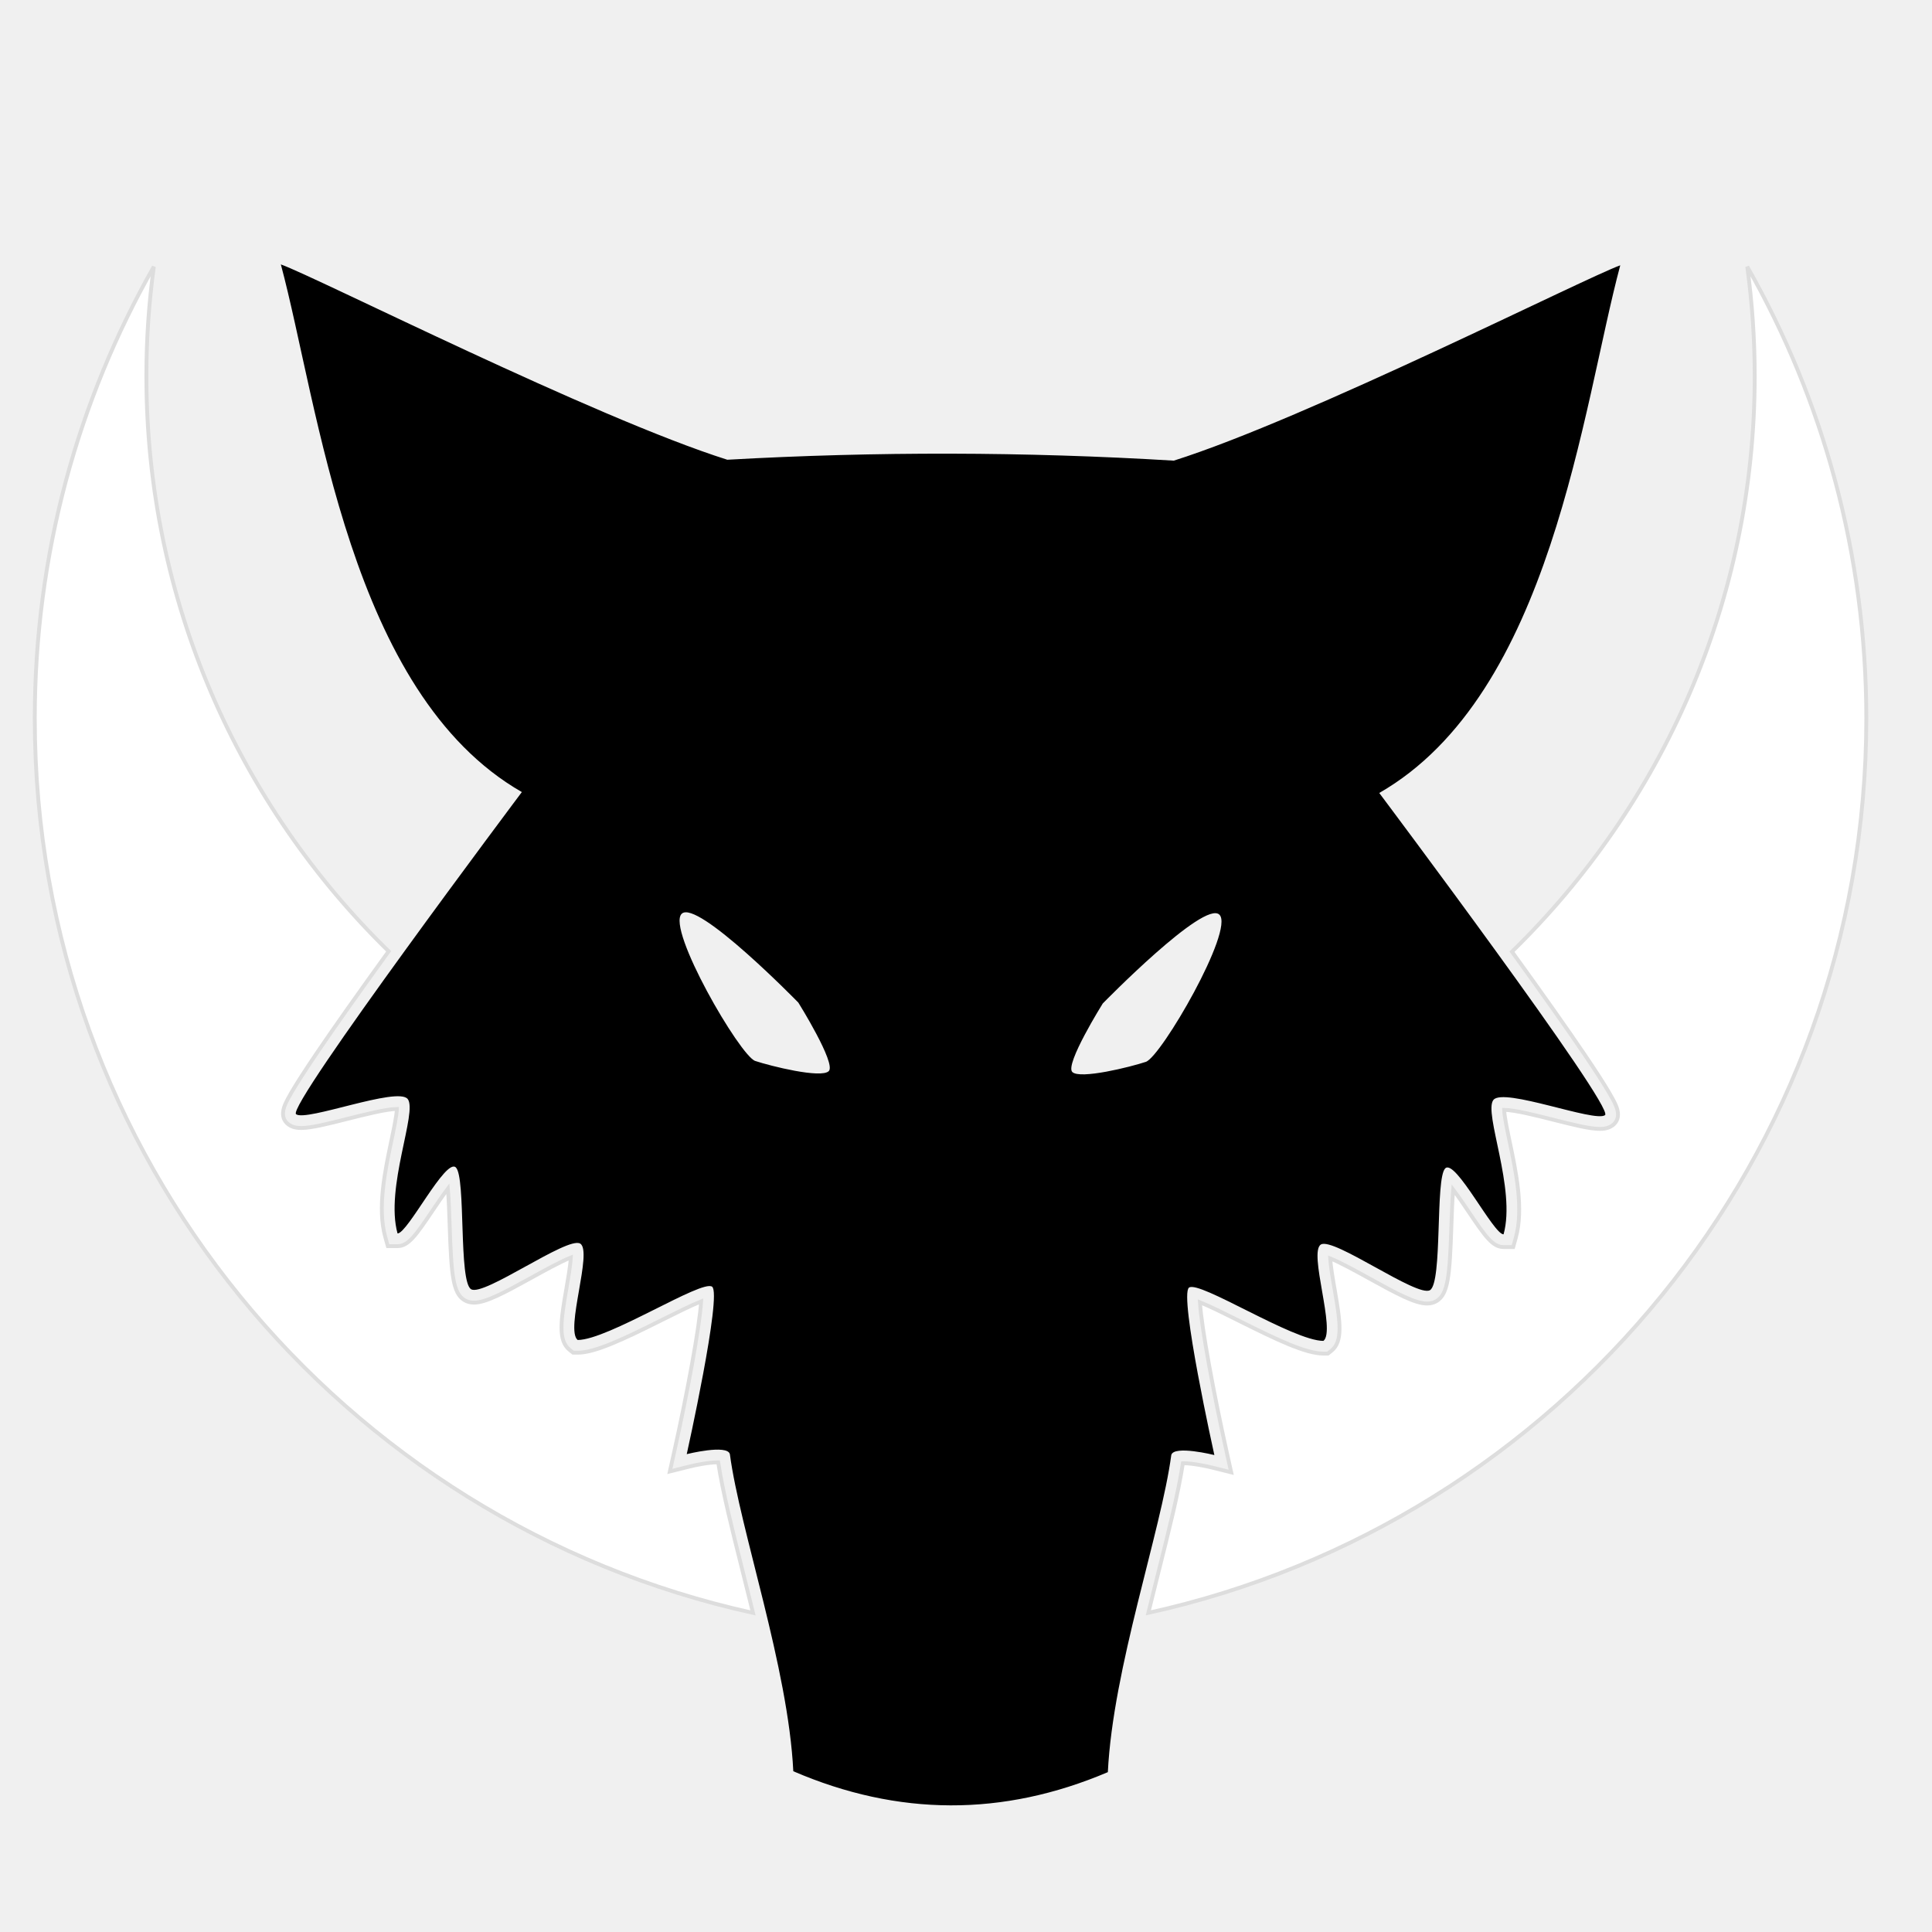
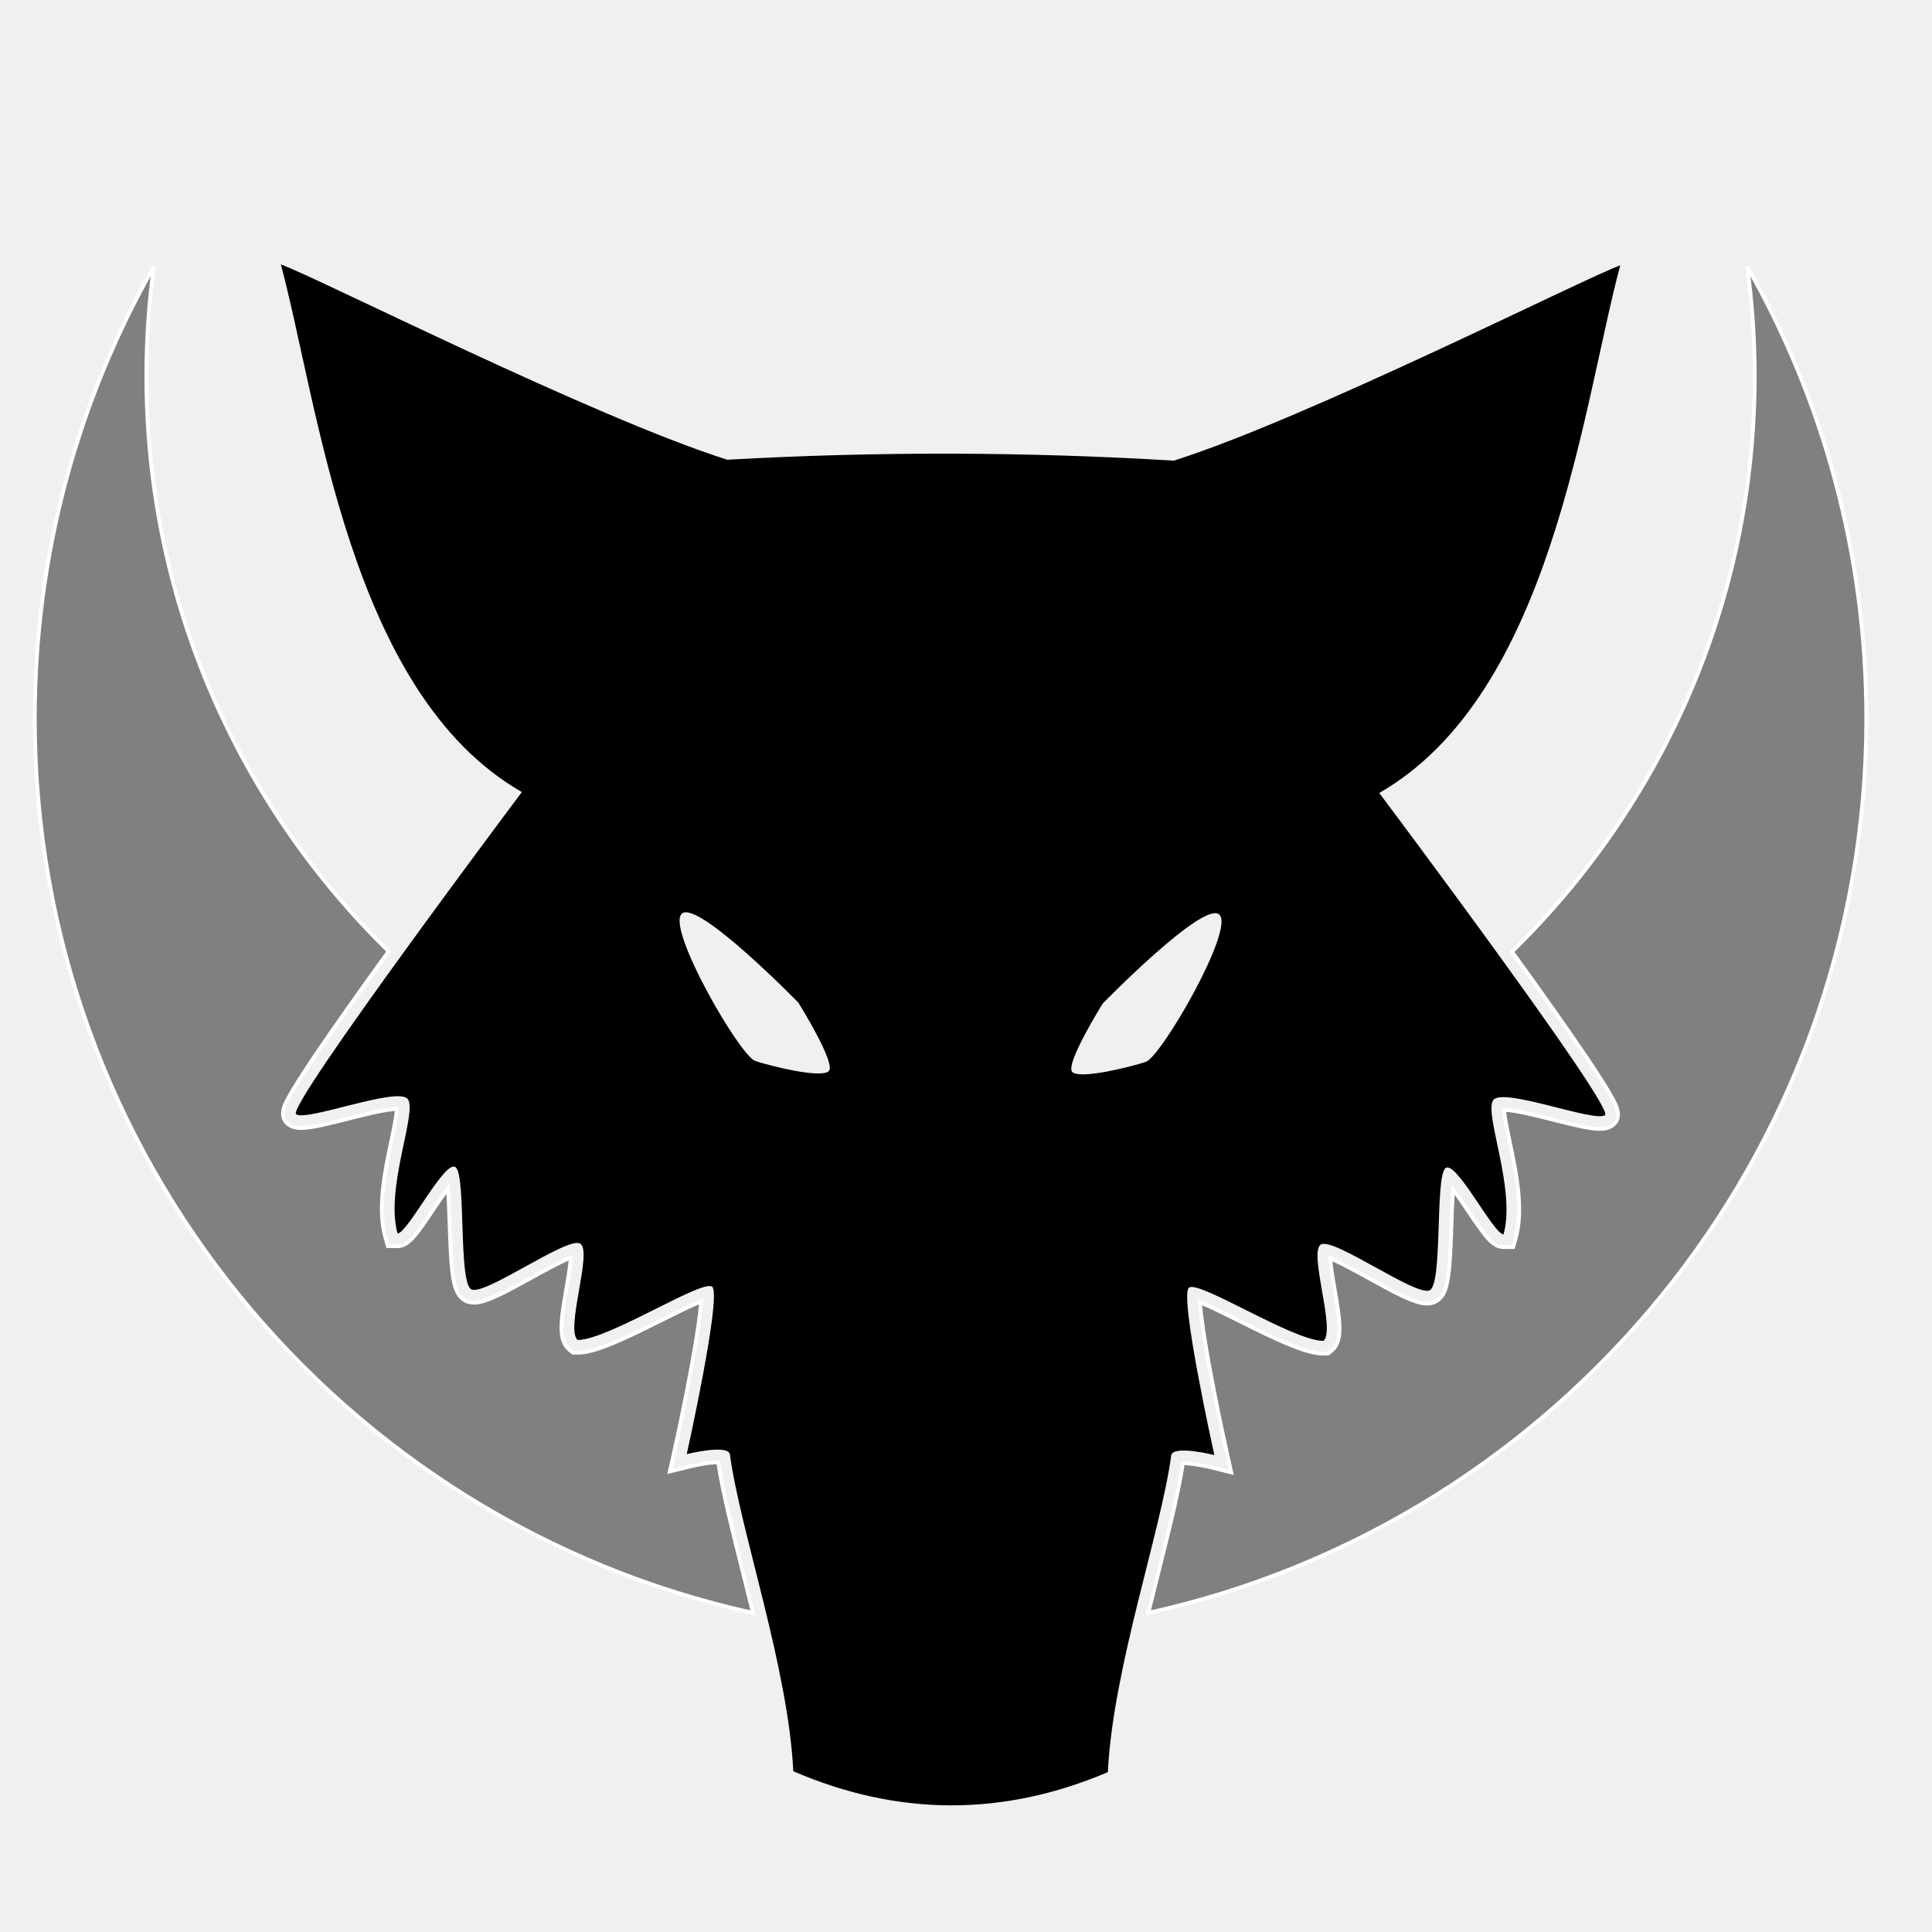
<svg xmlns="http://www.w3.org/2000/svg" version="1.1" id="Layer_4_copy" x="0px" y="0px" viewBox="0 0 1000 1000" style="enable-background:new 0 0 1000 1000;" xml:space="preserve">
  <defs id="defs10" />
  <g id="g10">
    <path d="M628.55,753.13c0,0-18.38-82.72-13.13-86.66c5.25-3.94,53.83,27.57,69.59,27.57c6.57-5.25-7.88-45.96-1.31-49.89   c6.57-3.94,49.89,27.57,56.46,23.63c6.57-3.94,2.63-57.77,7.88-63.02s24.95,34.14,30.2,34.14c6.57-23.63-10.5-63.02-5.25-69.59   c5.25-6.57,52.52,11.82,57.77,7.88c5.25-3.94-116.86-166.75-116.86-166.75c89.29-51.21,105.04-199.58,124.74-273.11   c-18.38,6.57-162.19,79.33-231.09,101.1c-77.03-4.65-154.06-4.81-231.09-0.47c-68.9-21.77-212.71-94.54-231.09-101.1   c19.7,73.53,35.45,221.9,124.74,273.11c0,0-122.11,162.81-116.86,166.75c5.25,3.94,52.52-14.44,57.77-7.88   c5.25,6.57-11.82,45.96-5.25,69.59c5.25,0,24.95-39.39,30.2-34.14c5.25,5.25,1.31,59.09,7.88,63.02   c6.57,3.94,49.89-27.57,56.46-23.63c6.57,3.94-7.88,44.64-1.31,49.89c15.76,0,64.34-31.51,69.59-27.57   c5.25,3.94-13.13,86.66-13.13,86.66s21.01-5.25,22.32,0c5.25,39.39,30.2,110.29,32.83,164.13c54.27,23.39,108.54,23.55,162.81,0.47   c2.63-53.83,27.57-124.74,32.83-164.13C607.55,747.88,628.55,753.13,628.55,753.13z M428.98,554.4c-3.94,3.94-30.2-2.63-38.08-5.25   c-7.88-2.63-45.96-68.28-38.08-76.16s60.4,45.96,60.4,45.96S432.91,550.46,428.98,554.4z M593.1,549.61   c-7.88,2.63-34.14,9.19-38.08,5.25c-3.94-3.94,15.76-35.45,15.76-35.45s52.52-53.83,60.4-45.96S600.98,546.98,593.1,549.61z" id="path2" />
-     <path fill="#FFFFFF" stroke="#DDDDDD" stroke-width="2" d="M904.38,138.03c2.52,18.51,3.85,37.4,3.85,56.6c0,116.81-48.14,222.36-125.64,297.96c15.97,22.08,28.6,39.96,37.56,53.2   c5.7,8.42,10,15.08,12.75,19.78c1.61,2.73,2.73,4.86,3.44,6.51c2.45,5.71,0.46,8.79-1.64,10.37c-2.24,1.68-4.86,1.87-6.63,1.87   c-5.28,0-13.88-2.17-23.84-4.69c-9.38-2.37-19.99-5.05-25.7-5.18c0.18,3.73,1.7,10.9,2.86,16.41c3.27,15.51,7.35,34.81,3.18,49.8   l-1.34,4.81h-4.99c-5.57,0-9.36-5.31-18.16-18.4c-2.08-3.09-5.2-7.73-7.93-11.35c-0.48,5.54-0.72,13.01-0.91,18.69   c-0.86,26-1.69,35.42-7.7,39.02c-1.41,0.85-3.06,1.28-4.91,1.28c-6.08,0-15.32-4.93-29.88-12.98c-5.93-3.28-15-8.29-20.23-10.38   c0.24,4.31,1.45,11.26,2.26,15.88c2.99,17.17,4.38,27.12-1.66,31.95l-1.8,1.44h-2.3c-9.09,0-23.84-7.03-43.69-16.97   c-6.61-3.31-15-7.51-20.25-9.61c0.8,13.17,7.13,47.26,13.89,77.68l2.3,10.36l-10.3-2.57c-2.39-0.59-9.62-2.14-14.36-2.14   c-0.12,0-0.24,0-0.35,0c-2.37,15.47-7.31,35.1-12.51,55.81c-1.77,7.05-3.59,14.29-5.38,21.63C806.94,788,966,598.52,966,371.89   C966,286.84,943.6,207.04,904.38,138.03z" id="path4" />
-     <path fill="#FFFFFF" stroke="#DDDDDD" stroke-width="2" d="M371.74,756.9c-0.11,0-0.23,0-0.35,0c-4.74,0-11.97,1.54-14.36,2.14l-10.31,2.58l2.3-10.37   c6.76-30.41,13.09-64.5,13.89-77.67c-5.28,2.11-13.66,6.31-20.26,9.61c-19.85,9.93-34.6,16.97-43.69,16.97h-2.3l-1.8-1.44   c-6.05-4.84-4.65-14.79-1.66-31.95c0.8-4.62,2.01-11.56,2.25-15.88c-5.25,2.09-14.31,7.1-20.24,10.37   c-14.56,8.05-23.79,12.98-29.87,12.98c-1.85,0-3.5-0.43-4.91-1.28c-6.01-3.6-6.84-13.02-7.7-39.02   c-0.19-5.67-0.43-13.14-0.91-18.69c-2.73,3.62-5.85,8.26-7.93,11.35c-8.8,13.09-12.6,18.4-18.16,18.4h-4.99l-1.34-4.81   c-4.16-14.99-0.09-34.29,3.18-49.8c1.16-5.51,2.68-12.68,2.86-16.41c-5.72,0.13-16.33,2.81-25.71,5.18   c-9.96,2.51-18.55,4.69-23.83,4.69c-1.78,0-4.4-0.19-6.63-1.87c-2.11-1.58-4.1-4.66-1.65-10.37c0.71-1.64,1.83-3.77,3.44-6.51   c2.76-4.7,7.05-11.35,12.75-19.78c8.93-13.19,21.49-30.98,37.36-52.93C123.83,416.81,75.77,311.34,75.77,194.63   c0-19.2,1.33-38.09,3.85-56.6C40.4,207.04,18,286.84,18,371.89c0,226.68,159.12,416.19,371.75,462.94   c-1.83-7.51-3.69-14.92-5.5-22.12C379.05,792,374.11,772.36,371.74,756.9z" id="path8" />
+     <path fill="#808080" stroke="#FFFFFF" stroke-width="2" d="M904.38,138.03c2.52,18.51,3.85,37.4,3.85,56.6c0,116.81-48.14,222.36-125.64,297.96c15.97,22.08,28.6,39.96,37.56,53.2   c5.7,8.42,10,15.08,12.75,19.78c1.61,2.73,2.73,4.86,3.44,6.51c2.45,5.71,0.46,8.79-1.64,10.37c-2.24,1.68-4.86,1.87-6.63,1.87   c-5.28,0-13.88-2.17-23.84-4.69c-9.38-2.37-19.99-5.05-25.7-5.18c0.18,3.73,1.7,10.9,2.86,16.41c3.27,15.51,7.35,34.81,3.18,49.8   l-1.34,4.81h-4.99c-5.57,0-9.36-5.31-18.16-18.4c-2.08-3.09-5.2-7.73-7.93-11.35c-0.48,5.54-0.72,13.01-0.91,18.69   c-0.86,26-1.69,35.42-7.7,39.02c-1.41,0.85-3.06,1.28-4.91,1.28c-6.08,0-15.32-4.93-29.88-12.98c-5.93-3.28-15-8.29-20.23-10.38   c0.24,4.31,1.45,11.26,2.26,15.88c2.99,17.17,4.38,27.12-1.66,31.95l-1.8,1.44h-2.3c-9.09,0-23.84-7.03-43.69-16.97   c-6.61-3.31-15-7.51-20.25-9.61c0.8,13.17,7.13,47.26,13.89,77.68l2.3,10.36l-10.3-2.57c-2.39-0.59-9.62-2.14-14.36-2.14   c-0.12,0-0.24,0-0.35,0c-2.37,15.47-7.31,35.1-12.51,55.81c-1.77,7.05-3.59,14.29-5.38,21.63C806.94,788,966,598.52,966,371.89   C966,286.84,943.6,207.04,904.38,138.03z" id="path4" />
+     <path fill="#808080" stroke="#FFFFFF" stroke-width="2" d="M371.74,756.9c-0.11,0-0.23,0-0.35,0c-4.74,0-11.97,1.54-14.36,2.14l-10.31,2.58l2.3-10.37   c6.76-30.41,13.09-64.5,13.89-77.67c-5.28,2.11-13.66,6.31-20.26,9.61c-19.85,9.93-34.6,16.97-43.69,16.97h-2.3l-1.8-1.44   c-6.05-4.84-4.65-14.79-1.66-31.95c0.8-4.62,2.01-11.56,2.25-15.88c-5.25,2.09-14.31,7.1-20.24,10.37   c-14.56,8.05-23.79,12.98-29.87,12.98c-1.85,0-3.5-0.43-4.91-1.28c-6.01-3.6-6.84-13.02-7.7-39.02   c-0.19-5.67-0.43-13.14-0.91-18.69c-2.73,3.62-5.85,8.26-7.93,11.35c-8.8,13.09-12.6,18.4-18.16,18.4h-4.99l-1.34-4.81   c-4.16-14.99-0.09-34.29,3.18-49.8c1.16-5.51,2.68-12.68,2.86-16.41c-5.72,0.13-16.33,2.81-25.71,5.18   c-9.96,2.51-18.55,4.69-23.83,4.69c-1.78,0-4.4-0.19-6.63-1.87c-2.11-1.58-4.1-4.66-1.65-10.37c0.71-1.64,1.83-3.77,3.44-6.51   c2.76-4.7,7.05-11.35,12.75-19.78c8.93-13.19,21.49-30.98,37.36-52.93C123.83,416.81,75.77,311.34,75.77,194.63   c0-19.2,1.33-38.09,3.85-56.6C40.4,207.04,18,286.84,18,371.89c0,226.68,159.12,416.19,371.75,462.94   c-1.83-7.51-3.69-14.92-5.5-22.12C379.05,792,374.11,772.36,371.74,756.9z" id="path8" />
  </g>
</svg>
